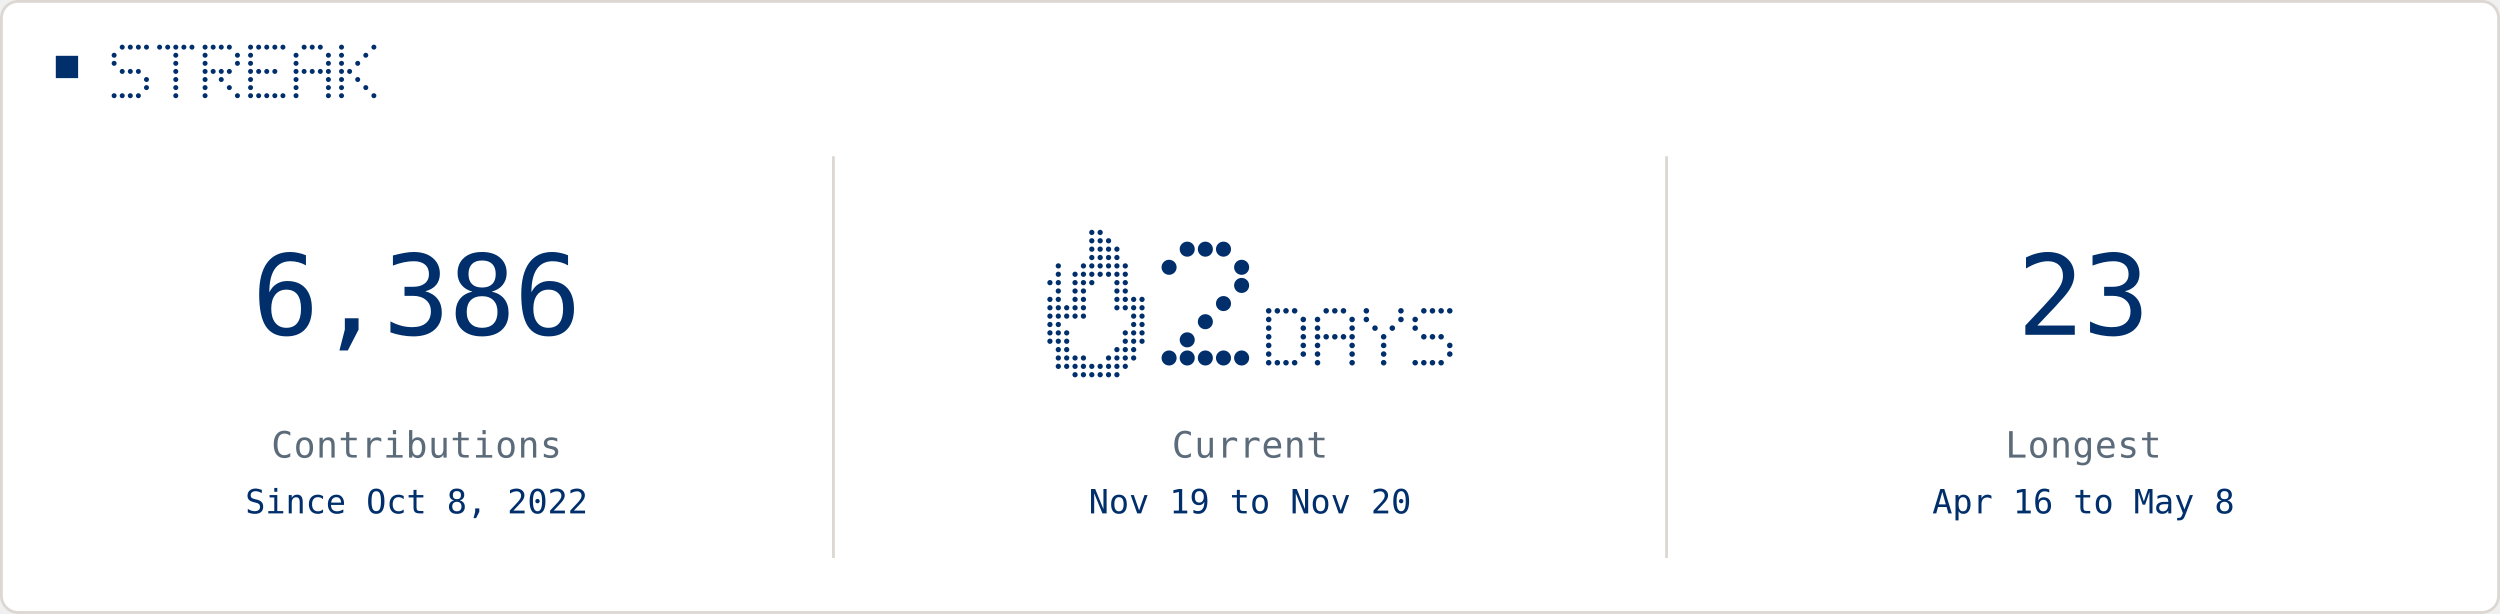
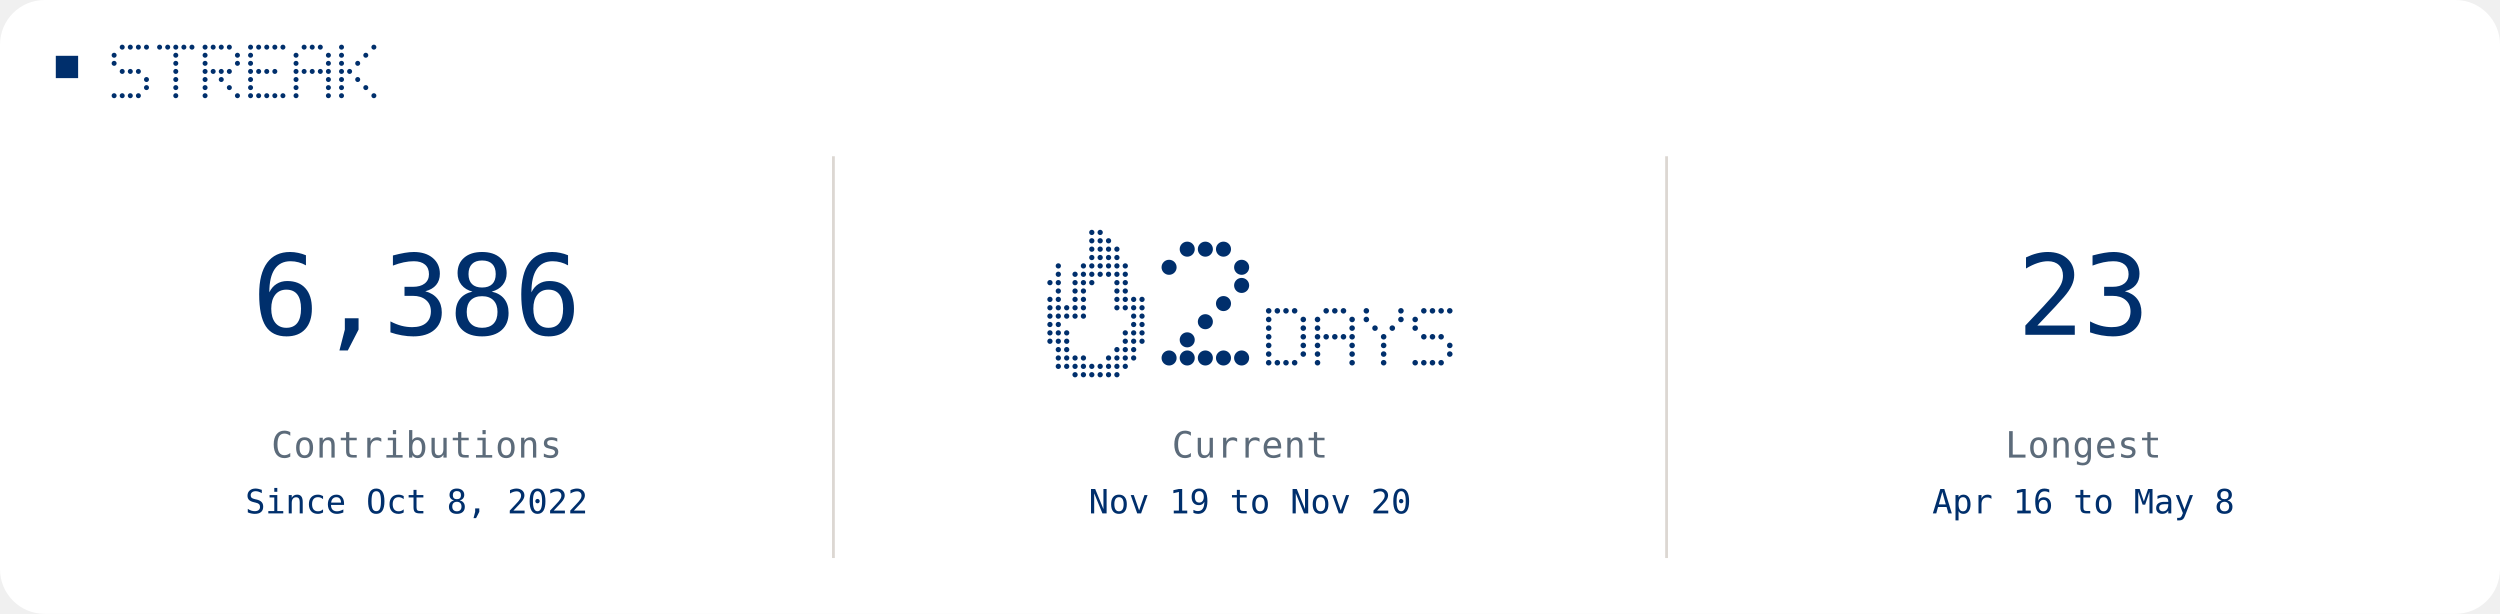
<svg xmlns="http://www.w3.org/2000/svg" width="896" height="220" viewBox="0 0 896 220" role="img">
-   <rect x="0.5" y="0.5" width="895" height="219" rx="6" fill="#FFFFFF" stroke="#DCD7D2" stroke-width="1" />
+   <rect width="896" height="220" rx="16" fill="#FFFFFF" />
  <rect x="20" y="20" width="8" height="8" fill="#002F6C" />
  <circle cx="43.8" cy="16.9" r="0.90" fill="#002F6C" />
  <circle cx="46.7" cy="16.9" r="0.90" fill="#002F6C" />
  <circle cx="49.6" cy="16.9" r="0.90" fill="#002F6C" />
  <circle cx="52.5" cy="16.9" r="0.90" fill="#002F6C" />
  <circle cx="40.9" cy="19.8" r="0.90" fill="#002F6C" />
  <circle cx="40.9" cy="22.7" r="0.90" fill="#002F6C" />
  <circle cx="43.8" cy="25.6" r="0.90" fill="#002F6C" />
  <circle cx="46.7" cy="25.6" r="0.90" fill="#002F6C" />
  <circle cx="49.6" cy="25.6" r="0.90" fill="#002F6C" />
  <circle cx="52.5" cy="28.5" r="0.90" fill="#002F6C" />
  <circle cx="52.5" cy="31.4" r="0.90" fill="#002F6C" />
  <circle cx="40.9" cy="34.3" r="0.90" fill="#002F6C" />
  <circle cx="43.8" cy="34.3" r="0.90" fill="#002F6C" />
  <circle cx="46.7" cy="34.3" r="0.90" fill="#002F6C" />
  <circle cx="49.6" cy="34.3" r="0.90" fill="#002F6C" />
  <circle cx="57.2" cy="16.9" r="0.90" fill="#002F6C" />
  <circle cx="60.1" cy="16.9" r="0.90" fill="#002F6C" />
  <circle cx="63.0" cy="16.9" r="0.90" fill="#002F6C" />
  <circle cx="65.9" cy="16.9" r="0.90" fill="#002F6C" />
  <circle cx="68.8" cy="16.9" r="0.90" fill="#002F6C" />
  <circle cx="63.0" cy="19.8" r="0.90" fill="#002F6C" />
  <circle cx="63.0" cy="22.7" r="0.90" fill="#002F6C" />
  <circle cx="63.0" cy="25.6" r="0.90" fill="#002F6C" />
  <circle cx="63.0" cy="28.5" r="0.90" fill="#002F6C" />
  <circle cx="63.0" cy="31.4" r="0.90" fill="#002F6C" />
  <circle cx="63.0" cy="34.3" r="0.90" fill="#002F6C" />
  <circle cx="73.5" cy="16.9" r="0.90" fill="#002F6C" />
  <circle cx="76.4" cy="16.9" r="0.90" fill="#002F6C" />
  <circle cx="79.3" cy="16.9" r="0.90" fill="#002F6C" />
  <circle cx="82.2" cy="16.9" r="0.90" fill="#002F6C" />
  <circle cx="73.5" cy="19.8" r="0.90" fill="#002F6C" />
  <circle cx="85.1" cy="19.8" r="0.90" fill="#002F6C" />
  <circle cx="73.5" cy="22.7" r="0.90" fill="#002F6C" />
  <circle cx="85.1" cy="22.7" r="0.90" fill="#002F6C" />
  <circle cx="73.5" cy="25.6" r="0.90" fill="#002F6C" />
  <circle cx="76.4" cy="25.6" r="0.90" fill="#002F6C" />
  <circle cx="79.3" cy="25.6" r="0.90" fill="#002F6C" />
  <circle cx="82.2" cy="25.6" r="0.90" fill="#002F6C" />
  <circle cx="73.5" cy="28.5" r="0.90" fill="#002F6C" />
  <circle cx="79.3" cy="28.5" r="0.90" fill="#002F6C" />
  <circle cx="73.5" cy="31.4" r="0.90" fill="#002F6C" />
  <circle cx="82.2" cy="31.4" r="0.90" fill="#002F6C" />
  <circle cx="73.5" cy="34.3" r="0.90" fill="#002F6C" />
  <circle cx="85.1" cy="34.3" r="0.90" fill="#002F6C" />
  <circle cx="89.8" cy="16.9" r="0.90" fill="#002F6C" />
  <circle cx="92.7" cy="16.9" r="0.90" fill="#002F6C" />
  <circle cx="95.6" cy="16.9" r="0.90" fill="#002F6C" />
  <circle cx="98.5" cy="16.9" r="0.90" fill="#002F6C" />
  <circle cx="101.4" cy="16.9" r="0.90" fill="#002F6C" />
  <circle cx="89.8" cy="19.8" r="0.90" fill="#002F6C" />
  <circle cx="89.8" cy="22.7" r="0.90" fill="#002F6C" />
  <circle cx="89.8" cy="25.6" r="0.90" fill="#002F6C" />
  <circle cx="92.7" cy="25.6" r="0.90" fill="#002F6C" />
  <circle cx="95.6" cy="25.6" r="0.90" fill="#002F6C" />
  <circle cx="98.5" cy="25.6" r="0.90" fill="#002F6C" />
  <circle cx="89.8" cy="28.5" r="0.90" fill="#002F6C" />
  <circle cx="89.8" cy="31.4" r="0.90" fill="#002F6C" />
  <circle cx="89.8" cy="34.3" r="0.90" fill="#002F6C" />
  <circle cx="92.7" cy="34.3" r="0.90" fill="#002F6C" />
  <circle cx="95.6" cy="34.3" r="0.90" fill="#002F6C" />
  <circle cx="98.5" cy="34.3" r="0.90" fill="#002F6C" />
  <circle cx="101.4" cy="34.3" r="0.90" fill="#002F6C" />
  <circle cx="109.0" cy="16.9" r="0.90" fill="#002F6C" />
  <circle cx="111.9" cy="16.9" r="0.90" fill="#002F6C" />
  <circle cx="114.8" cy="16.9" r="0.90" fill="#002F6C" />
  <circle cx="106.1" cy="19.8" r="0.90" fill="#002F6C" />
  <circle cx="117.7" cy="19.8" r="0.90" fill="#002F6C" />
  <circle cx="106.1" cy="22.7" r="0.90" fill="#002F6C" />
  <circle cx="117.7" cy="22.7" r="0.90" fill="#002F6C" />
  <circle cx="106.1" cy="25.6" r="0.90" fill="#002F6C" />
  <circle cx="109.0" cy="25.6" r="0.90" fill="#002F6C" />
  <circle cx="111.9" cy="25.6" r="0.90" fill="#002F6C" />
  <circle cx="114.8" cy="25.6" r="0.90" fill="#002F6C" />
  <circle cx="117.7" cy="25.6" r="0.90" fill="#002F6C" />
  <circle cx="106.1" cy="28.5" r="0.90" fill="#002F6C" />
  <circle cx="117.7" cy="28.5" r="0.90" fill="#002F6C" />
  <circle cx="106.1" cy="31.4" r="0.90" fill="#002F6C" />
  <circle cx="117.7" cy="31.4" r="0.90" fill="#002F6C" />
  <circle cx="106.1" cy="34.3" r="0.90" fill="#002F6C" />
  <circle cx="117.7" cy="34.3" r="0.90" fill="#002F6C" />
  <circle cx="122.4" cy="16.9" r="0.90" fill="#002F6C" />
  <circle cx="134.0" cy="16.9" r="0.90" fill="#002F6C" />
  <circle cx="122.4" cy="19.8" r="0.90" fill="#002F6C" />
  <circle cx="131.1" cy="19.8" r="0.90" fill="#002F6C" />
  <circle cx="122.4" cy="22.7" r="0.90" fill="#002F6C" />
  <circle cx="128.2" cy="22.7" r="0.90" fill="#002F6C" />
  <circle cx="122.4" cy="25.6" r="0.90" fill="#002F6C" />
  <circle cx="125.3" cy="25.6" r="0.90" fill="#002F6C" />
  <circle cx="122.4" cy="28.5" r="0.90" fill="#002F6C" />
  <circle cx="128.2" cy="28.5" r="0.90" fill="#002F6C" />
  <circle cx="122.4" cy="31.4" r="0.90" fill="#002F6C" />
  <circle cx="131.1" cy="31.4" r="0.90" fill="#002F6C" />
  <circle cx="122.4" cy="34.3" r="0.90" fill="#002F6C" />
  <circle cx="134.0" cy="34.3" r="0.90" fill="#002F6C" />
  <line x1="298.7" y1="56" x2="298.7" y2="200" stroke="#DCD7D2" />
  <line x1="597.3" y1="56" x2="597.3" y2="200" stroke="#DCD7D2" />
  <text x="149.3" y="120" fill="#002F6C" text-anchor="middle" font-family="ui-monospace, Geist Mono, monospace" font-size="40" letter-spacing="-0.6" dominant-baseline="auto">6,386</text>
  <text x="149.3" y="164" fill="#5C6B7A" text-anchor="middle" font-family="ui-monospace, Geist Mono, monospace" font-size="13" letter-spacing="0.2" dominant-baseline="auto">Contributions</text>
  <text x="149.3" y="184" fill="#002F6C" text-anchor="middle" font-family="ui-monospace, Geist Mono, monospace" font-size="12" letter-spacing="0" dominant-baseline="auto">Since Oct 8, 2022</text>
  <circle cx="391.3" cy="83.3" r="0.95" fill="#002F6C" />
  <circle cx="394.3" cy="83.3" r="0.95" fill="#002F6C" />
  <circle cx="391.3" cy="86.3" r="0.95" fill="#002F6C" />
  <circle cx="394.3" cy="86.3" r="0.95" fill="#002F6C" />
  <circle cx="397.3" cy="86.3" r="0.95" fill="#002F6C" />
  <circle cx="391.3" cy="89.3" r="0.95" fill="#002F6C" />
  <circle cx="394.3" cy="89.3" r="0.95" fill="#002F6C" />
  <circle cx="397.3" cy="89.3" r="0.95" fill="#002F6C" />
  <circle cx="400.3" cy="89.3" r="0.95" fill="#002F6C" />
  <circle cx="391.3" cy="92.3" r="0.95" fill="#002F6C" />
  <circle cx="394.3" cy="92.3" r="0.95" fill="#002F6C" />
  <circle cx="397.3" cy="92.3" r="0.95" fill="#002F6C" />
  <circle cx="400.3" cy="92.3" r="0.95" fill="#002F6C" />
  <circle cx="379.3" cy="95.3" r="0.95" fill="#002F6C" />
  <circle cx="388.3" cy="95.3" r="0.95" fill="#002F6C" />
  <circle cx="391.3" cy="95.3" r="0.95" fill="#002F6C" />
  <circle cx="394.3" cy="95.3" r="0.95" fill="#002F6C" />
  <circle cx="397.3" cy="95.3" r="0.95" fill="#002F6C" />
  <circle cx="400.3" cy="95.3" r="0.95" fill="#002F6C" />
  <circle cx="403.3" cy="95.3" r="0.95" fill="#002F6C" />
  <circle cx="379.3" cy="98.3" r="0.95" fill="#002F6C" />
  <circle cx="385.3" cy="98.3" r="0.95" fill="#002F6C" />
  <circle cx="388.3" cy="98.3" r="0.95" fill="#002F6C" />
  <circle cx="391.3" cy="98.3" r="0.95" fill="#002F6C" />
  <circle cx="394.3" cy="98.3" r="0.95" fill="#002F6C" />
  <circle cx="397.3" cy="98.3" r="0.95" fill="#002F6C" />
  <circle cx="400.3" cy="98.3" r="0.95" fill="#002F6C" />
  <circle cx="403.3" cy="98.3" r="0.95" fill="#002F6C" />
  <circle cx="376.3" cy="101.3" r="0.95" fill="#002F6C" />
  <circle cx="379.3" cy="101.3" r="0.95" fill="#002F6C" />
  <circle cx="385.3" cy="101.3" r="0.95" fill="#002F6C" />
  <circle cx="388.3" cy="101.3" r="0.95" fill="#002F6C" />
  <circle cx="391.3" cy="101.3" r="0.95" fill="#002F6C" />
  <circle cx="400.3" cy="101.3" r="0.95" fill="#002F6C" />
  <circle cx="403.3" cy="101.3" r="0.95" fill="#002F6C" />
  <circle cx="379.3" cy="104.3" r="0.95" fill="#002F6C" />
  <circle cx="385.3" cy="104.3" r="0.95" fill="#002F6C" />
  <circle cx="388.3" cy="104.3" r="0.95" fill="#002F6C" />
  <circle cx="400.3" cy="104.3" r="0.95" fill="#002F6C" />
  <circle cx="403.3" cy="104.3" r="0.95" fill="#002F6C" />
  <circle cx="376.3" cy="107.3" r="0.95" fill="#002F6C" />
  <circle cx="379.3" cy="107.3" r="0.95" fill="#002F6C" />
  <circle cx="385.3" cy="107.3" r="0.95" fill="#002F6C" />
  <circle cx="388.3" cy="107.3" r="0.95" fill="#002F6C" />
  <circle cx="400.3" cy="107.3" r="0.95" fill="#002F6C" />
  <circle cx="403.3" cy="107.3" r="0.95" fill="#002F6C" />
  <circle cx="406.3" cy="107.3" r="0.95" fill="#002F6C" />
  <circle cx="409.3" cy="107.3" r="0.95" fill="#002F6C" />
  <circle cx="376.3" cy="110.3" r="0.95" fill="#002F6C" />
  <circle cx="379.3" cy="110.3" r="0.95" fill="#002F6C" />
  <circle cx="382.3" cy="110.3" r="0.95" fill="#002F6C" />
  <circle cx="385.3" cy="110.3" r="0.95" fill="#002F6C" />
  <circle cx="388.3" cy="110.3" r="0.95" fill="#002F6C" />
  <circle cx="400.3" cy="110.3" r="0.95" fill="#002F6C" />
  <circle cx="403.3" cy="110.3" r="0.95" fill="#002F6C" />
  <circle cx="406.3" cy="110.3" r="0.95" fill="#002F6C" />
  <circle cx="409.3" cy="110.3" r="0.95" fill="#002F6C" />
  <circle cx="376.3" cy="113.3" r="0.95" fill="#002F6C" />
  <circle cx="379.3" cy="113.3" r="0.95" fill="#002F6C" />
  <circle cx="382.3" cy="113.3" r="0.95" fill="#002F6C" />
  <circle cx="385.3" cy="113.3" r="0.95" fill="#002F6C" />
  <circle cx="388.3" cy="113.3" r="0.95" fill="#002F6C" />
  <circle cx="406.3" cy="113.3" r="0.95" fill="#002F6C" />
  <circle cx="409.3" cy="113.3" r="0.95" fill="#002F6C" />
  <circle cx="376.3" cy="116.3" r="0.95" fill="#002F6C" />
  <circle cx="379.3" cy="116.3" r="0.95" fill="#002F6C" />
  <circle cx="406.3" cy="116.3" r="0.95" fill="#002F6C" />
  <circle cx="409.3" cy="116.3" r="0.95" fill="#002F6C" />
  <circle cx="376.3" cy="119.3" r="0.95" fill="#002F6C" />
  <circle cx="379.3" cy="119.3" r="0.95" fill="#002F6C" />
  <circle cx="382.3" cy="119.3" r="0.95" fill="#002F6C" />
  <circle cx="403.3" cy="119.3" r="0.95" fill="#002F6C" />
  <circle cx="406.3" cy="119.3" r="0.95" fill="#002F6C" />
  <circle cx="409.3" cy="119.3" r="0.95" fill="#002F6C" />
  <circle cx="376.3" cy="122.3" r="0.95" fill="#002F6C" />
  <circle cx="379.3" cy="122.3" r="0.95" fill="#002F6C" />
  <circle cx="382.3" cy="122.3" r="0.95" fill="#002F6C" />
  <circle cx="403.3" cy="122.3" r="0.95" fill="#002F6C" />
  <circle cx="406.3" cy="122.3" r="0.95" fill="#002F6C" />
  <circle cx="409.3" cy="122.3" r="0.95" fill="#002F6C" />
  <circle cx="379.3" cy="125.3" r="0.95" fill="#002F6C" />
  <circle cx="382.3" cy="125.3" r="0.95" fill="#002F6C" />
  <circle cx="400.3" cy="125.3" r="0.95" fill="#002F6C" />
  <circle cx="403.3" cy="125.3" r="0.95" fill="#002F6C" />
  <circle cx="406.3" cy="125.3" r="0.95" fill="#002F6C" />
  <circle cx="379.3" cy="128.3" r="0.95" fill="#002F6C" />
  <circle cx="382.3" cy="128.3" r="0.95" fill="#002F6C" />
  <circle cx="385.3" cy="128.3" r="0.95" fill="#002F6C" />
  <circle cx="388.3" cy="128.3" r="0.95" fill="#002F6C" />
  <circle cx="397.3" cy="128.3" r="0.95" fill="#002F6C" />
  <circle cx="400.3" cy="128.3" r="0.95" fill="#002F6C" />
  <circle cx="403.3" cy="128.3" r="0.95" fill="#002F6C" />
  <circle cx="406.3" cy="128.3" r="0.95" fill="#002F6C" />
  <circle cx="379.3" cy="131.3" r="0.95" fill="#002F6C" />
  <circle cx="382.3" cy="131.3" r="0.95" fill="#002F6C" />
  <circle cx="385.3" cy="131.3" r="0.95" fill="#002F6C" />
  <circle cx="388.3" cy="131.3" r="0.95" fill="#002F6C" />
  <circle cx="391.3" cy="131.3" r="0.95" fill="#002F6C" />
  <circle cx="394.3" cy="131.3" r="0.95" fill="#002F6C" />
  <circle cx="397.3" cy="131.3" r="0.95" fill="#002F6C" />
  <circle cx="400.3" cy="131.3" r="0.95" fill="#002F6C" />
  <circle cx="403.3" cy="131.3" r="0.95" fill="#002F6C" />
  <circle cx="385.3" cy="134.3" r="0.95" fill="#002F6C" />
  <circle cx="388.3" cy="134.3" r="0.95" fill="#002F6C" />
  <circle cx="391.3" cy="134.3" r="0.95" fill="#002F6C" />
  <circle cx="394.3" cy="134.3" r="0.95" fill="#002F6C" />
  <circle cx="397.3" cy="134.3" r="0.95" fill="#002F6C" />
  <circle cx="400.3" cy="134.3" r="0.95" fill="#002F6C" />
  <circle cx="425.5" cy="89.3" r="2.70" fill="#002F6C" />
  <circle cx="432.0" cy="89.3" r="2.70" fill="#002F6C" />
  <circle cx="438.5" cy="89.3" r="2.70" fill="#002F6C" />
  <circle cx="419.0" cy="95.8" r="2.70" fill="#002F6C" />
  <circle cx="445.0" cy="95.8" r="2.70" fill="#002F6C" />
  <circle cx="445.0" cy="102.3" r="2.70" fill="#002F6C" />
  <circle cx="438.5" cy="108.8" r="2.70" fill="#002F6C" />
  <circle cx="432.0" cy="115.3" r="2.70" fill="#002F6C" />
  <circle cx="425.5" cy="121.8" r="2.70" fill="#002F6C" />
  <circle cx="419.0" cy="128.3" r="2.70" fill="#002F6C" />
  <circle cx="425.5" cy="128.3" r="2.70" fill="#002F6C" />
  <circle cx="432.0" cy="128.3" r="2.70" fill="#002F6C" />
  <circle cx="438.5" cy="128.3" r="2.70" fill="#002F6C" />
  <circle cx="445.0" cy="128.3" r="2.70" fill="#002F6C" />
  <circle cx="454.7" cy="111.4" r="1.00" fill="#002F6C" />
  <circle cx="457.8" cy="111.4" r="1.00" fill="#002F6C" />
  <circle cx="460.9" cy="111.4" r="1.00" fill="#002F6C" />
  <circle cx="464.0" cy="111.4" r="1.00" fill="#002F6C" />
  <circle cx="454.7" cy="114.5" r="1.00" fill="#002F6C" />
  <circle cx="467.1" cy="114.5" r="1.00" fill="#002F6C" />
  <circle cx="454.7" cy="117.6" r="1.00" fill="#002F6C" />
  <circle cx="467.1" cy="117.6" r="1.00" fill="#002F6C" />
  <circle cx="454.7" cy="120.7" r="1.00" fill="#002F6C" />
  <circle cx="467.1" cy="120.7" r="1.00" fill="#002F6C" />
  <circle cx="454.7" cy="123.8" r="1.00" fill="#002F6C" />
  <circle cx="467.1" cy="123.8" r="1.00" fill="#002F6C" />
  <circle cx="454.7" cy="126.9" r="1.00" fill="#002F6C" />
  <circle cx="467.1" cy="126.9" r="1.00" fill="#002F6C" />
  <circle cx="454.7" cy="130.0" r="1.00" fill="#002F6C" />
  <circle cx="457.8" cy="130.0" r="1.00" fill="#002F6C" />
  <circle cx="460.9" cy="130.0" r="1.00" fill="#002F6C" />
  <circle cx="464.0" cy="130.0" r="1.00" fill="#002F6C" />
  <circle cx="475.3" cy="111.4" r="1.00" fill="#002F6C" />
  <circle cx="478.4" cy="111.4" r="1.00" fill="#002F6C" />
  <circle cx="481.5" cy="111.4" r="1.00" fill="#002F6C" />
  <circle cx="472.2" cy="114.5" r="1.00" fill="#002F6C" />
  <circle cx="484.6" cy="114.5" r="1.00" fill="#002F6C" />
  <circle cx="472.2" cy="117.6" r="1.00" fill="#002F6C" />
  <circle cx="484.6" cy="117.6" r="1.00" fill="#002F6C" />
  <circle cx="472.2" cy="120.7" r="1.00" fill="#002F6C" />
  <circle cx="475.3" cy="120.7" r="1.00" fill="#002F6C" />
  <circle cx="478.4" cy="120.7" r="1.00" fill="#002F6C" />
  <circle cx="481.5" cy="120.7" r="1.00" fill="#002F6C" />
  <circle cx="484.6" cy="120.7" r="1.00" fill="#002F6C" />
  <circle cx="472.2" cy="123.8" r="1.00" fill="#002F6C" />
  <circle cx="484.6" cy="123.8" r="1.00" fill="#002F6C" />
  <circle cx="472.2" cy="126.9" r="1.00" fill="#002F6C" />
  <circle cx="484.6" cy="126.9" r="1.00" fill="#002F6C" />
  <circle cx="472.2" cy="130.0" r="1.00" fill="#002F6C" />
  <circle cx="484.6" cy="130.0" r="1.00" fill="#002F6C" />
  <circle cx="489.7" cy="111.4" r="1.00" fill="#002F6C" />
  <circle cx="502.1" cy="111.4" r="1.00" fill="#002F6C" />
  <circle cx="489.7" cy="114.5" r="1.00" fill="#002F6C" />
  <circle cx="502.1" cy="114.5" r="1.00" fill="#002F6C" />
  <circle cx="492.8" cy="117.6" r="1.00" fill="#002F6C" />
  <circle cx="499.0" cy="117.6" r="1.00" fill="#002F6C" />
  <circle cx="495.9" cy="120.7" r="1.00" fill="#002F6C" />
  <circle cx="495.9" cy="123.8" r="1.00" fill="#002F6C" />
  <circle cx="495.9" cy="126.9" r="1.00" fill="#002F6C" />
  <circle cx="495.9" cy="130.0" r="1.00" fill="#002F6C" />
  <circle cx="510.3" cy="111.4" r="1.00" fill="#002F6C" />
  <circle cx="513.4" cy="111.4" r="1.00" fill="#002F6C" />
  <circle cx="516.5" cy="111.4" r="1.00" fill="#002F6C" />
  <circle cx="519.6" cy="111.4" r="1.00" fill="#002F6C" />
  <circle cx="507.2" cy="114.5" r="1.00" fill="#002F6C" />
  <circle cx="507.2" cy="117.6" r="1.00" fill="#002F6C" />
  <circle cx="510.3" cy="120.7" r="1.00" fill="#002F6C" />
  <circle cx="513.4" cy="120.7" r="1.00" fill="#002F6C" />
  <circle cx="516.5" cy="120.7" r="1.00" fill="#002F6C" />
  <circle cx="519.6" cy="123.8" r="1.00" fill="#002F6C" />
  <circle cx="519.6" cy="126.9" r="1.00" fill="#002F6C" />
  <circle cx="507.2" cy="130.0" r="1.00" fill="#002F6C" />
  <circle cx="510.3" cy="130.0" r="1.00" fill="#002F6C" />
  <circle cx="513.4" cy="130.0" r="1.00" fill="#002F6C" />
  <circle cx="516.5" cy="130.0" r="1.00" fill="#002F6C" />
  <text x="448.0" y="164" fill="#5C6B7A" text-anchor="middle" font-family="ui-monospace, Geist Mono, monospace" font-size="13" letter-spacing="0.2" dominant-baseline="auto">Current</text>
  <text x="448.0" y="184" fill="#002F6C" text-anchor="middle" font-family="ui-monospace, Geist Mono, monospace" font-size="12" letter-spacing="0" dominant-baseline="auto">Nov 19 to Nov 20</text>
  <text x="746.7" y="120" fill="#002F6C" text-anchor="middle" font-family="ui-monospace, Geist Mono, monospace" font-size="40" letter-spacing="-0.6" dominant-baseline="auto">23</text>
  <text x="746.7" y="164" fill="#5C6B7A" text-anchor="middle" font-family="ui-monospace, Geist Mono, monospace" font-size="13" letter-spacing="0.2" dominant-baseline="auto">Longest</text>
  <text x="746.7" y="184" fill="#002F6C" text-anchor="middle" font-family="ui-monospace, Geist Mono, monospace" font-size="12" letter-spacing="0" dominant-baseline="auto">Apr 16 to May 8</text>
</svg>
